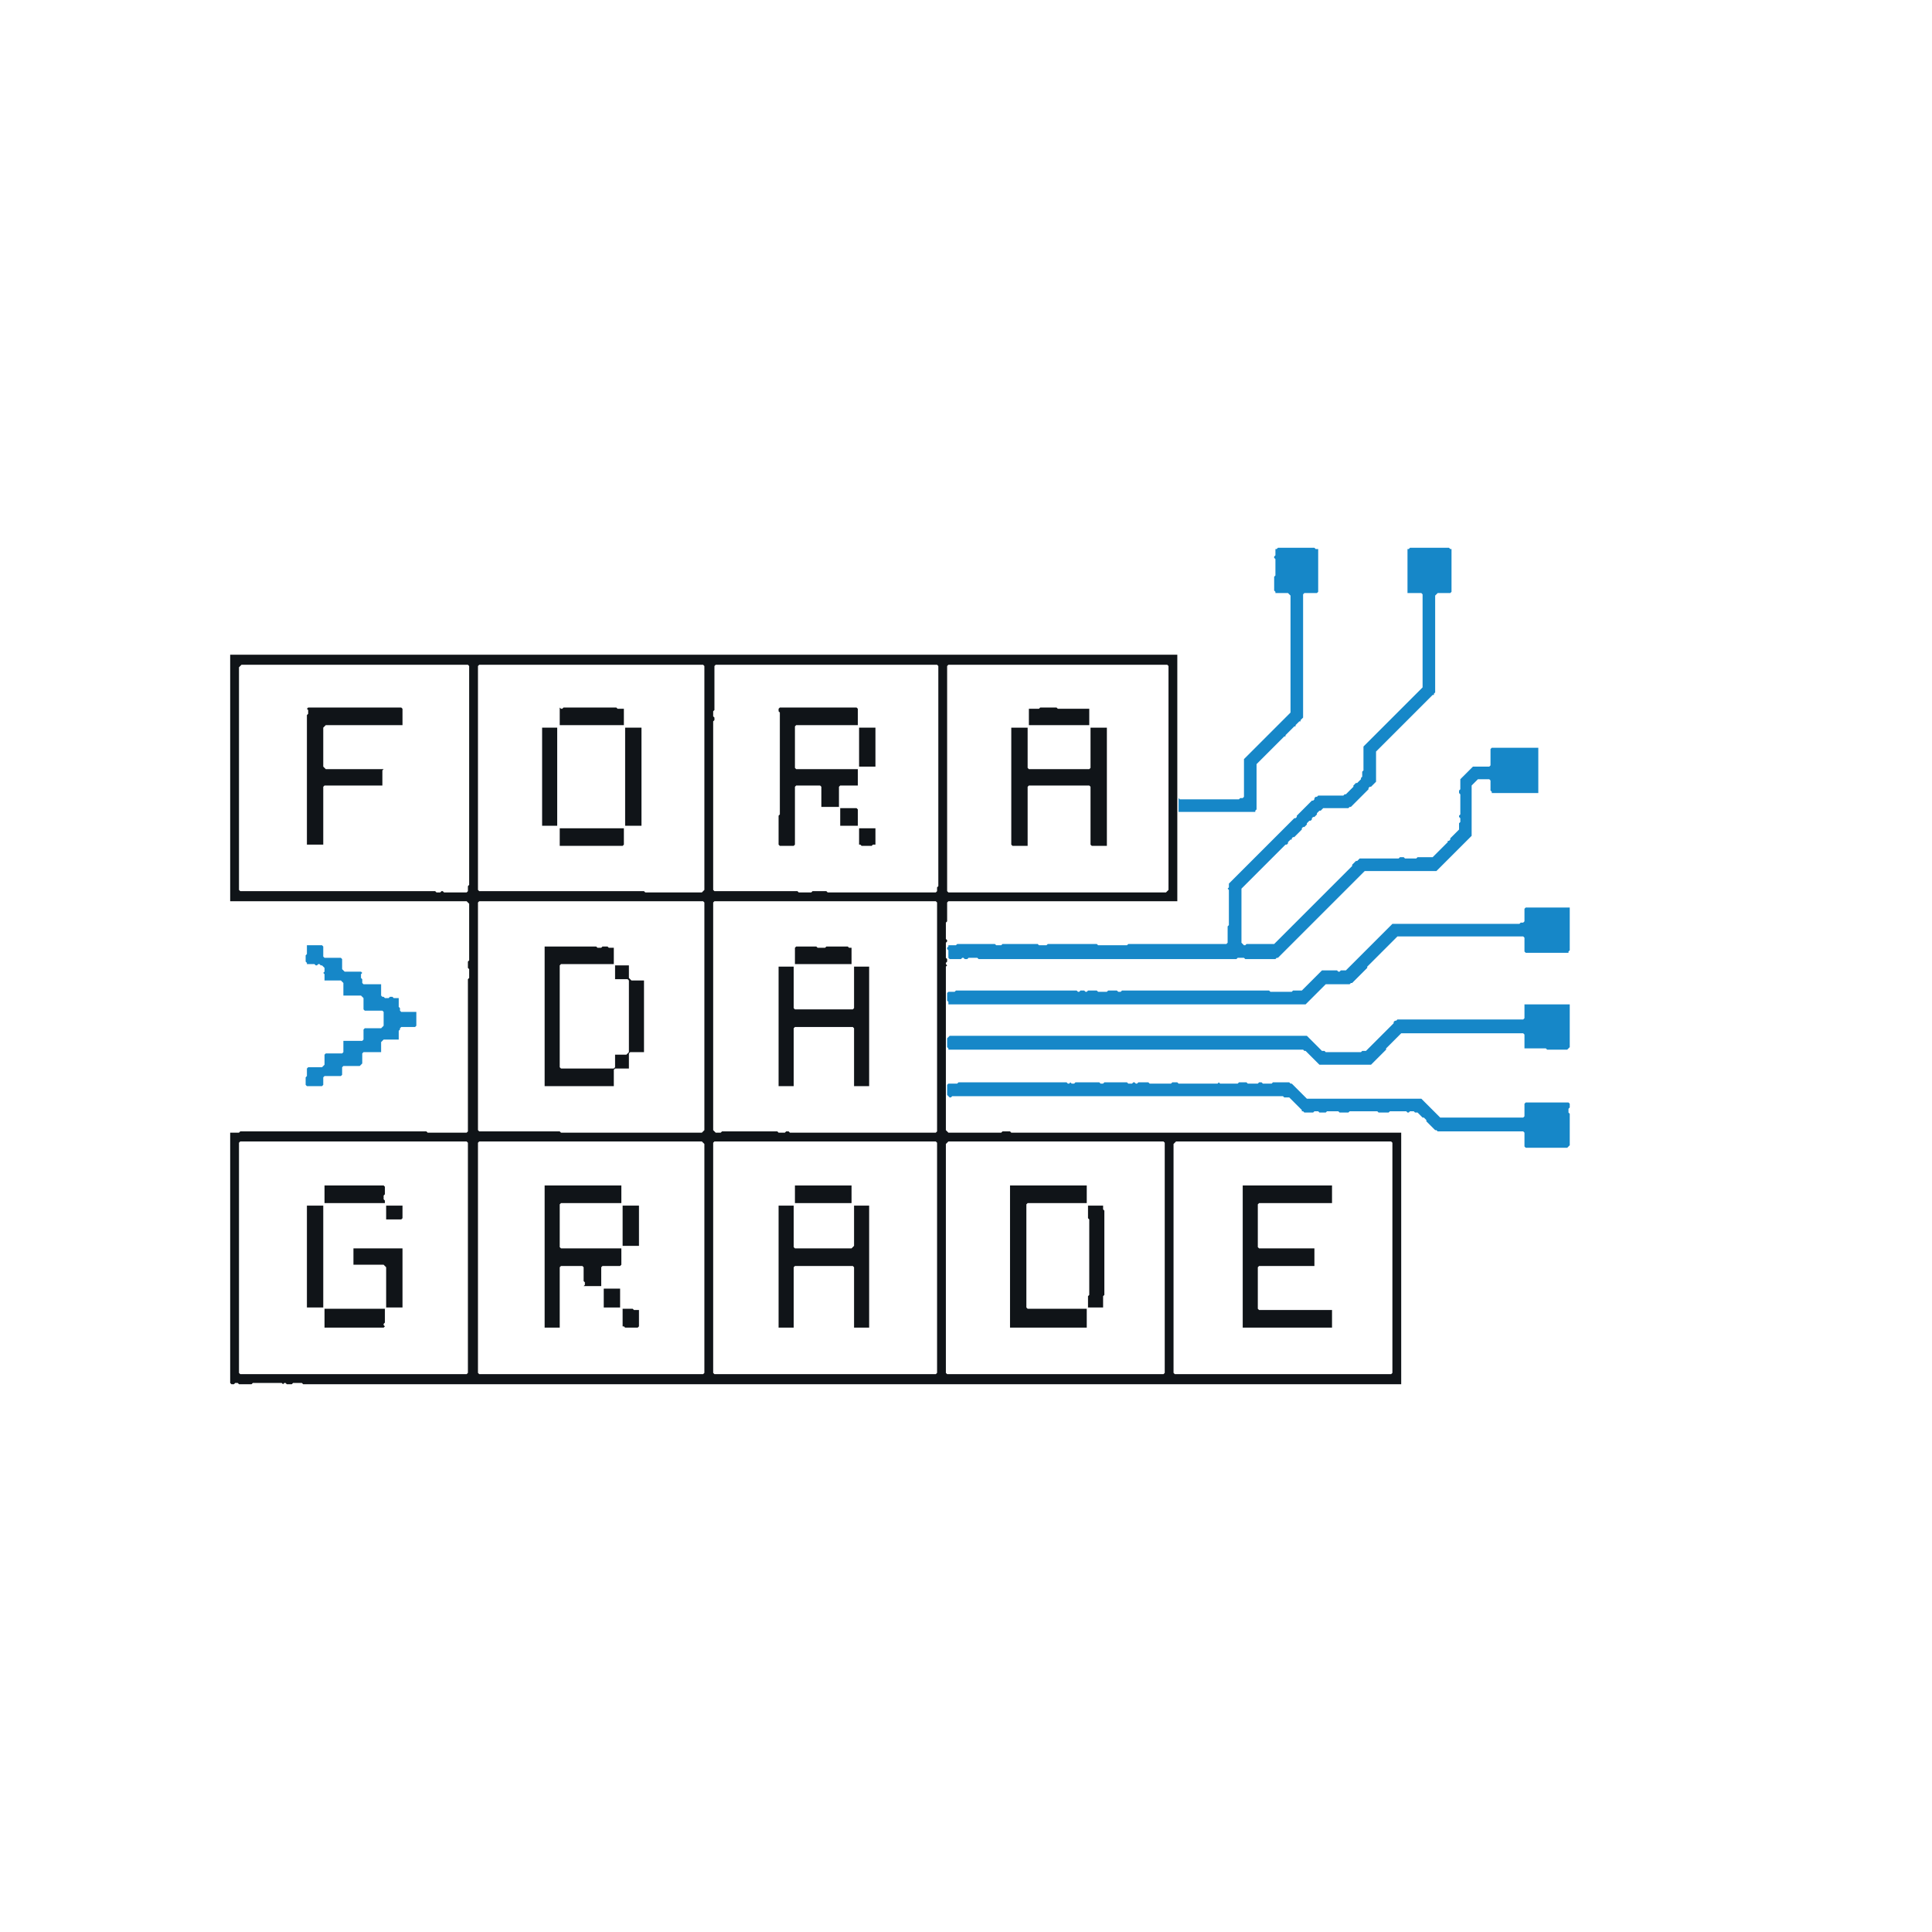
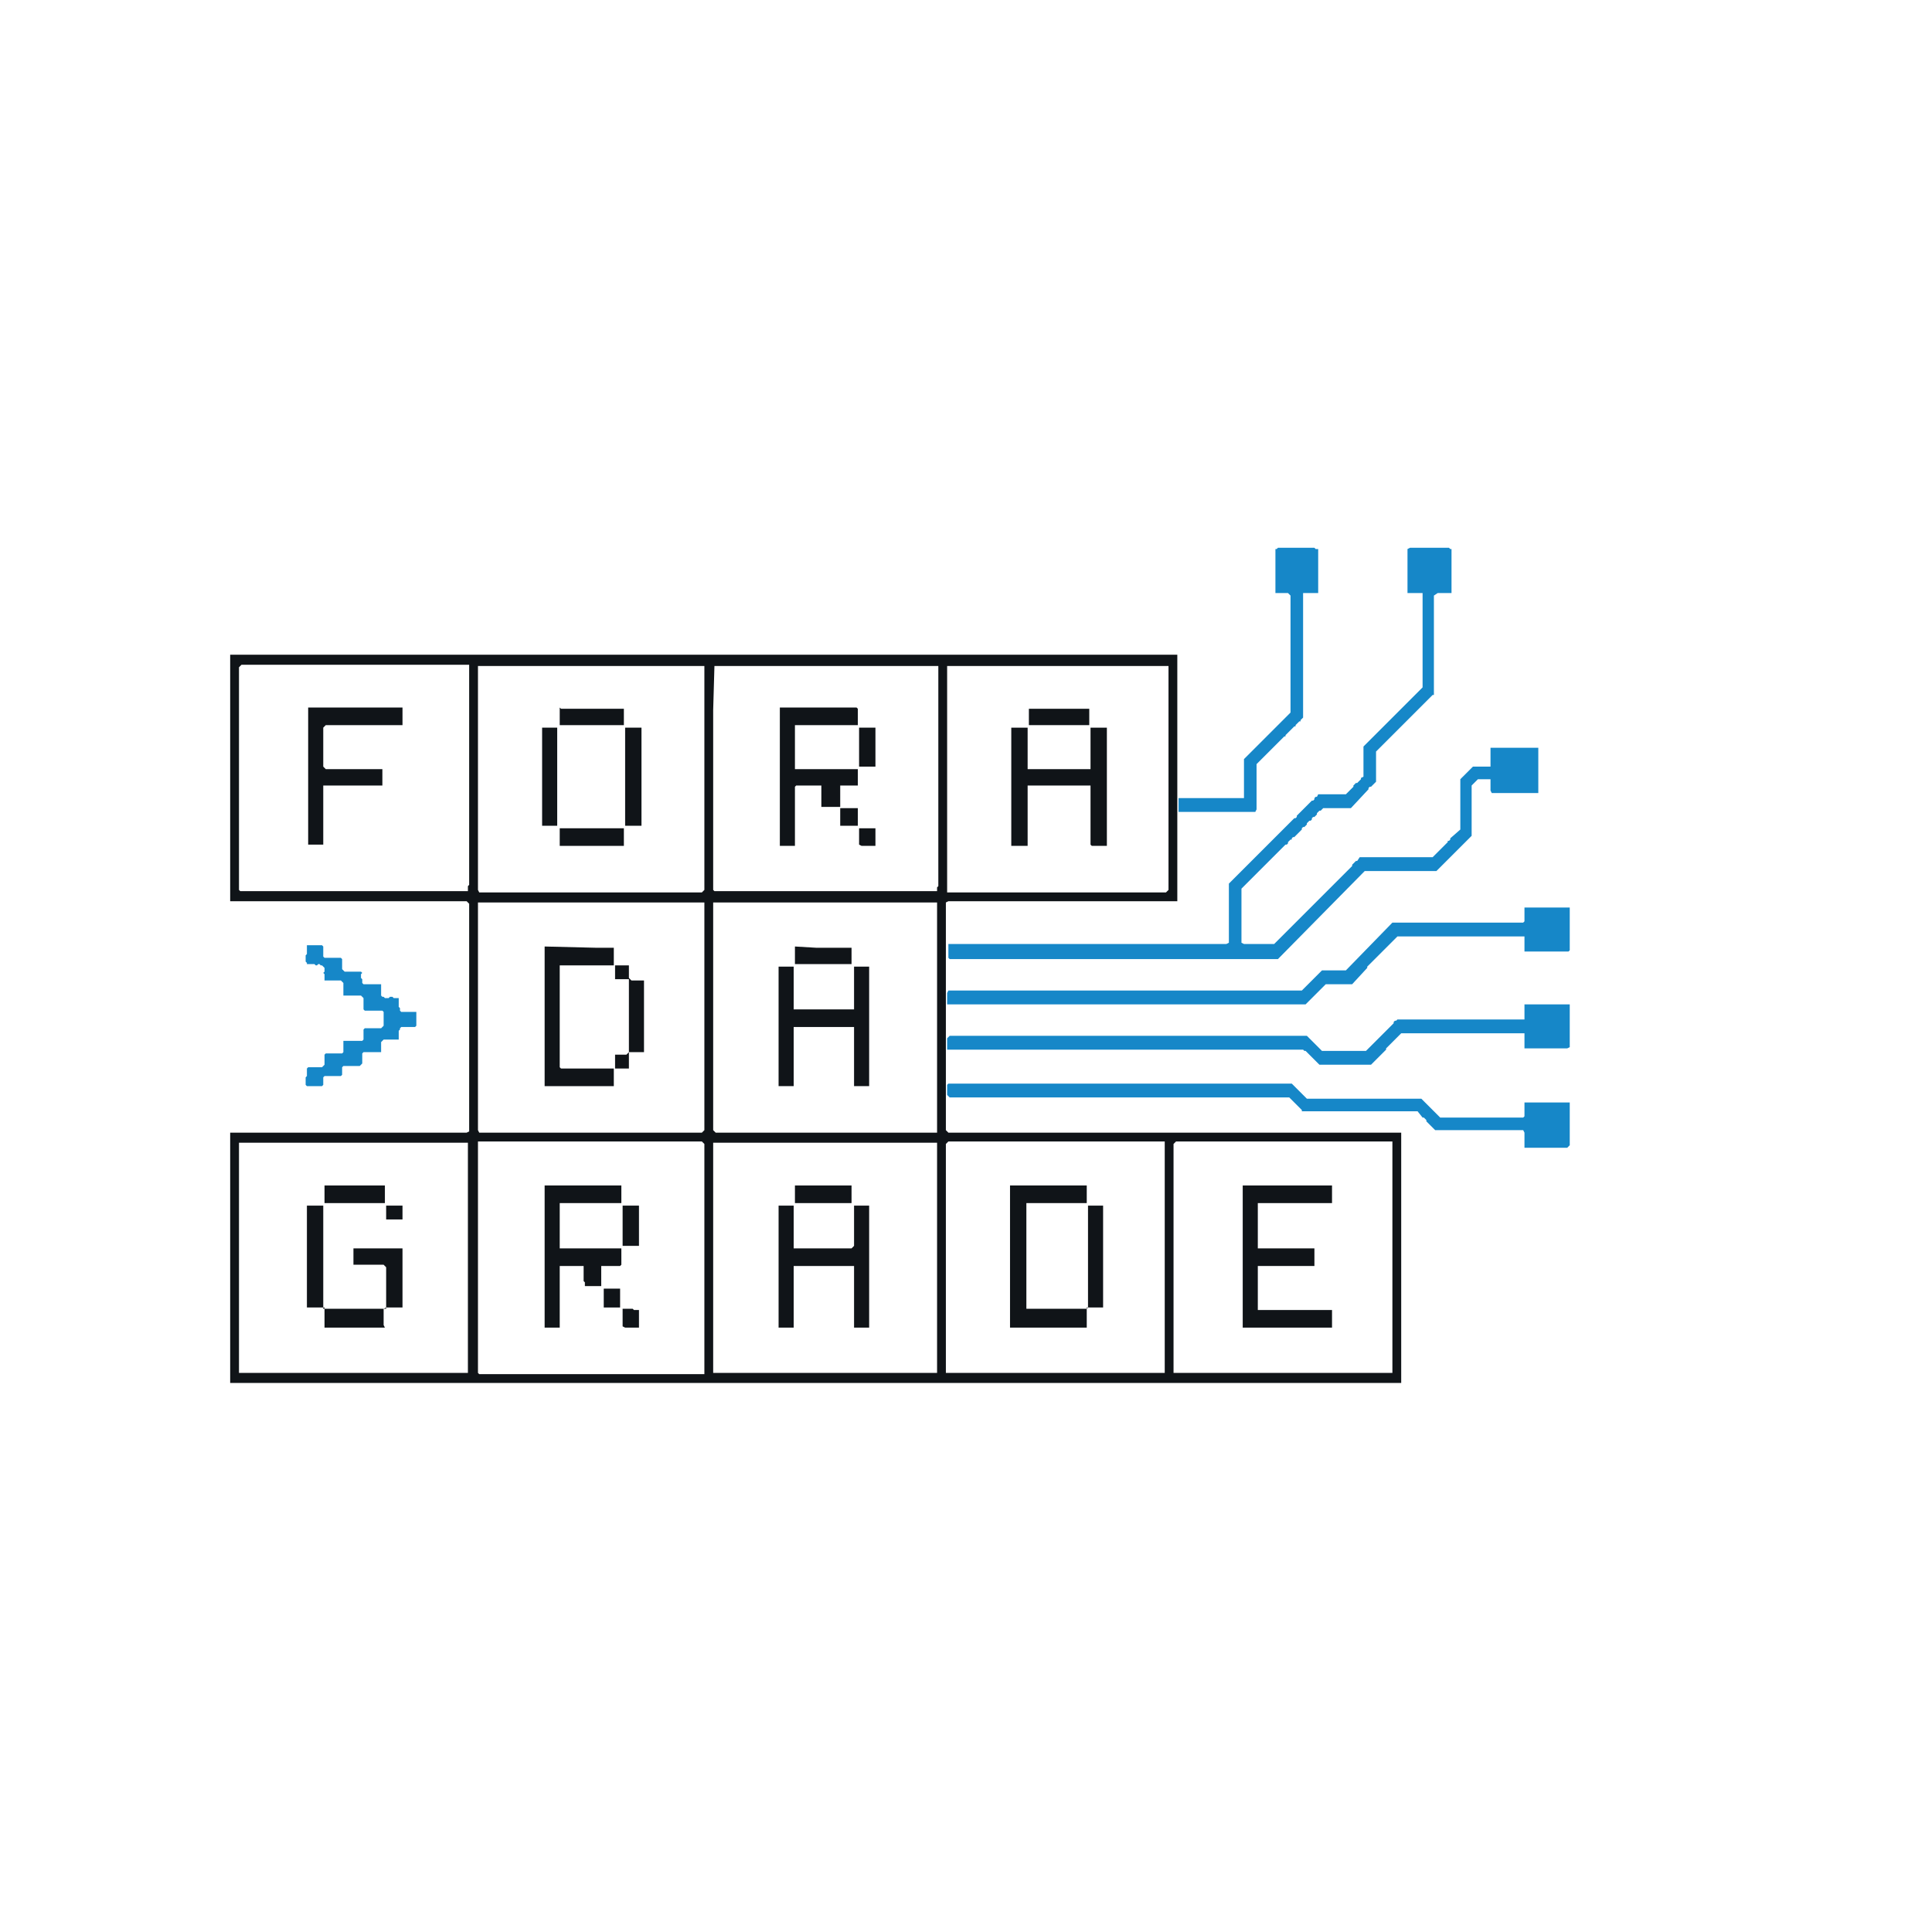
<svg xmlns="http://www.w3.org/2000/svg" width="1536" height="1536" viewBox="0 0 1536 1536">
  <style>
.ink{fill:#101418}
.accent{fill:#1687c8}
@media(prefers-color-scheme:dark){
.ink{fill:#e6edf3}
.accent{fill:#4db3ec}
}
</style>
  <g transform="translate(0 265.5)">
    <g class="ink" fill-rule="evenodd">
-       <path d="M 495 775 L 495 789 L 496 789 L 497 790 L 507 790 L 508 789 L 508 776 L 504 776 L 503 775 Z" />
+       <path d="M 495 775 L 495 789 L 497 790 L 507 790 L 508 790 L 508 776 L 504 776 L 503 775 Z" />
      <path d="M 480 759 L 480 774 L 493 774 L 493 759 Z" />
-       <path d="M 619 693 L 619 790 L 631 790 L 631 742 L 632 741 L 678 741 L 679 742 L 679 790 L 691 790 L 691 693 L 679 693 L 679 725 L 677 727 L 632 727 L 631 726 L 631 693 Z" />
+       <path d="M 619 693 L 619 790 L 631 790 L 631 742 L 631 741 L 679 741 L 679 742 L 679 790 L 691 790 L 691 693 L 679 693 L 679 725 L 677 727 L 632 727 L 631 727 L 631 693 Z" />
      <path d="M 495 693 L 495 725 L 508 725 L 508 693 Z" />
-       <path d="M 307 693 L 307 704 L 319 704 L 320 703 L 320 693 Z" />
-       <path d="M 244 693 L 244 774 L 257 774 L 258 775 L 258 790 L 305 790 L 306 789 L 305 788 L 305 787 L 306 786 L 306 775 L 307 774 L 320 774 L 320 727 L 281 727 L 281 740 L 305 740 L 307 742 L 307 774 L 306 775 L 258 775 L 257 774 L 257 693 Z" />
-       <path d="M 988 677 L 988 790 L 1059 790 L 1059 776 L 1001 776 L 1000 775 L 1000 742 L 1001 741 L 1045 741 L 1045 727 L 1001 727 L 1000 726 L 1000 692 L 1001 691 L 1059 691 L 1059 677 Z" />
-       <path d="M 803 677 L 803 790 L 864 790 L 864 775 L 865 774 L 877 774 L 877 765 L 878 764 L 878 697 L 877 696 L 877 693 L 865 693 L 865 703 L 866 704 L 866 764 L 865 765 L 865 774 L 864 775 L 817 775 L 816 774 L 816 692 L 817 691 L 864 691 L 864 677 Z" />
+       <path d="M 307 693 L 307 704 L 319 704 L 320 704 L 320 693 Z" />
+       <path d="M 244 693 L 244 774 L 257 774 L 258 774 L 258 790 L 305 790 L 306 790 L 305 788 L 305 787 L 305 786 L 305 775 L 307 774 L 320 774 L 320 727 L 281 727 L 281 740 L 305 740 L 307 742 L 307 774 L 307 775 L 257 775 L 257 774 L 257 693 Z" />
+       <path d="M 988 677 L 988 790 L 1059 790 L 1059 776 L 1001 776 L 1000 776 L 1000 741 L 1001 741 L 1045 741 L 1045 727 L 1001 727 L 1000 727 L 1000 691 L 1001 691 L 1059 691 L 1059 677 Z" />
+       <path d="M 803 677 L 803 790 L 864 790 L 864 775 L 864 774 L 877 774 L 877 765 L 877 764 L 877 697 L 877 696 L 877 693 L 865 693 L 865 703 L 865 704 L 865 764 L 865 765 L 865 774 L 864 775 L 817 775 L 816 775 L 816 691 L 817 691 L 864 691 L 864 677 Z" />
      <path d="M 632 677 L 632 691 L 677 691 L 677 677 Z" />
-       <path d="M 433 677 L 433 790 L 445 790 L 445 742 L 446 741 L 463 741 L 464 742 L 464 753 L 465 754 L 465 756 L 464 757 L 478 757 L 478 742 L 479 741 L 493 741 L 494 740 L 494 727 L 446 727 L 445 726 L 445 692 L 446 691 L 494 691 L 494 677 Z" />
-       <path d="M 258 677 L 258 691 L 306 691 L 306 689 L 305 688 L 305 685 L 306 684 L 306 678 L 305 677 Z" />
-       <path d="M 619 503 L 619 598 L 631 598 L 631 552 L 632 551 L 678 551 L 679 552 L 679 598 L 691 598 L 691 503 L 679 503 L 679 536 L 678 537 L 632 537 L 631 536 L 631 503 Z" />
-       <path d="M 633 487 L 632 488 L 632 501 L 677 501 L 677 488 L 675 488 L 674 487 L 657 487 L 656 488 L 650 488 L 649 487 Z" />
-       <path d="M 433 487 L 433 598 L 488 598 L 488 585 L 489 584 L 500 584 L 500 572 L 501 571 L 512 571 L 512 514 L 502 514 L 500 512 L 500 502 L 489 502 L 488 501 L 488 488 L 484 488 L 483 487 L 479 487 L 478 488 L 475 488 L 474 487 Z M 445 502 L 446 501 L 488 501 L 489 502 L 489 513 L 499 513 L 500 514 L 500 571 L 498 573 L 489 573 L 489 583 L 488 584 L 446 584 L 445 583 Z" />
-       <path d="M 683 393 L 683 406 L 684 406 L 685 407 L 693 407 L 694 406 L 696 406 L 696 393 Z" />
-       <path d="M 445 393 L 445 407 L 495 407 L 496 406 L 496 393 Z" />
-       <path d="M 804 313 L 804 406 L 805 407 L 817 407 L 817 360 L 818 359 L 866 359 L 867 360 L 867 406 L 868 407 L 880 407 L 880 313 L 867 313 L 867 345 L 866 346 L 818 346 L 817 345 L 817 313 Z" />
+       <path d="M 433 677 L 433 790 L 445 790 L 445 742 L 445 741 L 464 741 L 464 742 L 464 753 L 465 754 L 465 757 L 464 757 L 478 757 L 478 741 L 479 741 L 493 741 L 494 740 L 494 727 L 446 727 L 445 727 L 445 691 L 446 691 L 494 691 L 494 677 Z" />
+       <path d="M 258 677 L 258 691 L 306 691 L 306 689 L 306 688 L 306 685 L 306 684 L 306 678 L 306 677 Z" />
+       <path d="M 619 503 L 619 598 L 631 598 L 631 552 L 631 551 L 679 551 L 679 552 L 679 598 L 691 598 L 691 503 L 679 503 L 679 536 L 679 537 L 631 537 L 631 536 L 631 503 Z" />
+       <path d="M 632 487 L 632 488 L 632 501 L 677 501 L 677 488 L 675 488 L 674 488 L 657 488 L 656 488 L 650 488 L 649 488 Z" />
+       <path d="M 433 487 L 433 598 L 488 598 L 488 585 L 488 584 L 500 584 L 500 572 L 500 571 L 512 571 L 512 514 L 502 514 L 500 512 L 500 502 L 489 502 L 488 502 L 488 488 L 484 488 L 483 488 L 479 488 L 478 488 L 475 488 L 474 488 Z M 445 502 L 446 502 L 488 502 L 489 502 L 489 513 L 499 513 L 500 513 L 500 571 L 498 573 L 489 573 L 489 583 L 489 584 L 446 584 L 445 583 Z" />
+       <path d="M 683 393 L 683 406 L 685 407 L 693 407 L 694 407 L 696 407 L 696 393 Z" />
+       <path d="M 445 393 L 445 407 L 495 407 L 496 407 L 496 393 Z" />
+       <path d="M 804 313 L 804 406 L 804 407 L 817 407 L 817 360 L 817 359 L 867 359 L 867 360 L 867 406 L 868 407 L 880 407 L 880 313 L 867 313 L 867 345 L 867 346 L 817 346 L 817 345 L 817 313 Z" />
      <path d="M 683 313 L 683 344 L 696 344 L 696 313 Z" />
      <path d="M 497 313 L 497 391 L 510 391 L 510 313 Z" />
      <path d="M 431 313 L 431 391 L 443 391 L 443 313 Z" />
-       <path d="M 827 297 L 826 298 L 818 298 L 818 311 L 866 311 L 866 298 L 841 298 L 840 297 Z" />
-       <path d="M 620 297 L 619 298 L 619 300 L 620 301 L 620 382 L 619 383 L 619 406 L 620 407 L 631 407 L 632 406 L 632 360 L 633 359 L 652 359 L 653 360 L 653 376 L 667 376 L 668 377 L 668 391 L 682 391 L 682 378 L 681 377 L 668 377 L 667 376 L 667 360 L 668 359 L 682 359 L 682 346 L 633 346 L 632 345 L 632 312 L 633 311 L 682 311 L 682 298 L 681 297 Z" />
-       <path d="M 445 297 L 445 311 L 496 311 L 496 298 L 491 298 L 490 297 L 448 297 L 447 298 L 446 298 Z" />
-       <path d="M 245 297 L 244 298 L 245 299 L 245 302 L 244 303 L 244 406 L 257 406 L 257 360 L 258 359 L 304 359 L 304 347 L 305 346 L 259 346 L 257 344 L 257 313 L 259 311 L 320 311 L 320 298 L 319 297 Z" />
-       <path d="M 183 255 L 183 451 L 371 451 L 373 453 L 373 498 L 372 499 L 372 504 L 373 505 L 373 512 L 372 513 L 372 634 L 371 635 L 340 635 L 339 634 L 191 634 L 190 635 L 183 635 L 183 834 L 184 835 L 186 835 L 187 834 L 189 834 L 190 835 L 200 835 L 201 834 L 224 834 L 225 835 L 226 834 L 227 834 L 228 835 L 232 835 L 233 834 L 240 834 L 241 835 L 1114 835 L 1114 635 L 804 635 L 803 634 L 797 634 L 796 635 L 754 635 L 752 633 L 752 503 L 753 502 L 752 501 L 752 500 L 753 499 L 753 497 L 752 496 L 752 484 L 753 483 L 753 482 L 752 481 L 752 468 L 753 467 L 753 452 L 754 451 L 936 451 L 936 255 Z M 192 263 L 372 263 L 373 264 L 373 438 L 372 439 L 372 443 L 371 444 L 353 444 L 352 443 L 351 443 L 350 444 L 347 444 L 346 443 L 191 443 L 190 442 L 190 265 Z M 380 264 L 381 263 L 559 263 L 560 264 L 560 442 L 558 444 L 513 444 L 512 443 L 381 443 L 380 442 Z M 568 264 L 569 263 L 745 263 L 746 264 L 746 439 L 745 440 L 745 443 L 744 444 L 658 444 L 657 443 L 646 443 L 645 444 L 635 444 L 634 443 L 568 443 L 567 442 L 567 308 L 568 307 L 568 305 L 567 304 L 567 300 L 568 299 Z M 753 264 L 754 263 L 928 263 L 929 264 L 929 442 L 927 444 L 754 444 L 753 443 Z M 380 452 L 381 451 L 559 451 L 560 452 L 560 633 L 558 635 L 446 635 L 445 634 L 381 634 L 380 633 Z M 567 452 L 568 451 L 744 451 L 745 452 L 745 634 L 744 635 L 628 635 L 627 634 L 625 634 L 624 635 L 619 635 L 618 634 L 574 634 L 573 635 L 569 635 L 567 633 Z M 190 643 L 191 642 L 371 642 L 372 643 L 372 826 L 371 827 L 191 827 L 190 826 Z M 380 643 L 381 642 L 558 642 L 560 644 L 560 826 L 559 827 L 381 827 L 380 826 Z M 567 643 L 568 642 L 744 642 L 745 643 L 745 826 L 744 827 L 568 827 L 567 826 Z M 754 642 L 925 642 L 926 643 L 926 826 L 925 827 L 753 827 L 752 826 L 752 644 Z M 935 642 L 1106 642 L 1107 643 L 1107 826 L 1106 827 L 934 827 L 933 826 L 933 644 Z" />
+       <path d="M 827 298 L 826 298 L 818 298 L 818 311 L 866 311 L 866 298 L 841 298 L 840 298 Z" />
+       <path d="M 620 297 L 620 298 L 620 300 L 620 301 L 620 382 L 620 383 L 620 406 L 620 407 L 632 407 L 632 406 L 632 360 L 633 359 L 652 359 L 653 359 L 653 376 L 667 376 L 668 376 L 668 391 L 682 391 L 682 378 L 682 377 L 668 377 L 668 376 L 668 360 L 668 359 L 682 359 L 682 346 L 633 346 L 632 346 L 632 311 L 633 311 L 682 311 L 682 298 L 681 297 Z" />
+       <path d="M 445 297 L 445 311 L 496 311 L 496 298 L 491 298 L 490 298 L 448 298 L 447 298 L 446 298 Z" />
+       <path d="M 245 297 L 245 298 L 245 299 L 245 302 L 245 303 L 245 406 L 257 406 L 257 360 L 257 359 L 304 359 L 304 347 L 304 346 L 259 346 L 257 344 L 257 313 L 259 311 L 320 311 L 320 298 L 320 297 Z" />
+       <path d="M 183 255 L 183 451 L 371 451 L 373 453 L 373 498 L 373 499 L 373 504 L 373 505 L 373 512 L 373 513 L 373 634 L 371 635 L 340 635 L 339 635 L 191 635 L 190 635 L 183 635 L 183 834 L 184 834 L 186 834 L 187 834 L 189 834 L 190 834 L 200 834 L 201 834 L 224 834 L 225 834 L 226 834 L 227 834 L 228 834 L 232 834 L 233 834 L 240 834 L 241 834 L 1114 834 L 1114 635 L 804 635 L 803 635 L 797 635 L 796 635 L 754 635 L 752 633 L 752 503 L 752 502 L 752 501 L 752 500 L 752 499 L 752 497 L 752 496 L 752 484 L 752 483 L 752 482 L 752 481 L 752 468 L 752 467 L 752 452 L 754 451 L 936 451 L 936 255 Z M 192 263 L 372 263 L 373 263 L 373 438 L 372 439 L 372 443 L 371 443 L 353 443 L 352 443 L 351 443 L 350 443 L 347 443 L 346 443 L 191 443 L 190 442 L 190 265 Z M 380 264 L 381 264 L 559 264 L 560 264 L 560 442 L 558 444 L 513 444 L 512 444 L 381 444 L 380 442 Z M 568 264 L 569 264 L 745 264 L 746 264 L 746 439 L 745 440 L 745 443 L 744 443 L 658 443 L 657 443 L 646 443 L 645 443 L 635 443 L 634 443 L 568 443 L 567 442 L 567 308 L 567 307 L 567 305 L 567 304 L 567 300 L 567 299 Z M 753 264 L 754 264 L 928 264 L 929 264 L 929 442 L 927 444 L 754 444 L 753 444 Z M 380 452 L 381 452 L 559 452 L 560 452 L 560 633 L 558 635 L 446 635 L 445 635 L 381 635 L 380 633 Z M 567 452 L 568 452 L 744 452 L 745 452 L 745 635 L 744 635 L 628 635 L 627 635 L 625 635 L 624 635 L 619 635 L 618 635 L 574 635 L 573 635 L 569 635 L 567 633 Z M 190 643 L 191 643 L 371 643 L 372 643 L 372 826 L 371 826 L 191 826 L 190 826 Z M 380 642 L 381 642 L 558 642 L 560 644 L 560 826 L 560 827 L 381 827 L 380 826 Z M 567 643 L 568 643 L 744 643 L 745 643 L 745 826 L 744 826 L 568 826 L 567 826 Z M 754 642 L 925 642 L 926 642 L 926 826 L 925 826 L 753 826 L 752 826 L 752 644 Z M 935 642 L 1106 642 L 1107 642 L 1107 826 L 1106 826 L 934 826 L 933 826 L 933 644 Z" />
    </g>
    <g class="accent" fill-rule="evenodd">
-       <path d="M 762 595 L 761 596 L 754 596 L 753 597 L 753 605 L 755 607 L 756 607 L 757 606 L 1020 606 L 1021 607 L 1025 607 L 1035 617 L 1035 618 L 1036 618 L 1037 619 L 1044 619 L 1045 618 L 1048 618 L 1049 619 L 1054 619 L 1055 618 L 1064 618 L 1065 619 L 1072 619 L 1073 618 L 1095 618 L 1096 619 L 1104 619 L 1105 618 L 1118 618 L 1119 619 L 1120 619 L 1121 618 L 1124 618 L 1125 619 L 1127 619 L 1131 623 L 1132 623 L 1134 625 L 1134 626 L 1141 633 L 1142 633 L 1143 634 L 1211 634 L 1212 635 L 1212 646 L 1213 647 L 1246 647 L 1248 645 L 1248 620 L 1247 619 L 1247 616 L 1248 615 L 1248 612 L 1247 611 L 1213 611 L 1212 612 L 1212 622 L 1211 623 L 1145 623 L 1130 608 L 1039 608 L 1027 596 L 1026 596 L 1025 595 L 1012 595 L 1011 596 L 1004 596 L 1003 595 L 1001 595 L 1000 596 L 992 596 L 991 595 L 985 595 L 984 596 L 970 596 L 969 595 L 968 596 L 937 596 L 936 595 L 932 595 L 931 596 L 914 596 L 913 595 L 905 595 L 904 596 L 903 596 L 902 595 L 901 595 L 900 596 L 897 596 L 896 595 L 878 595 L 877 596 L 875 596 L 874 595 L 855 595 L 854 596 L 852 596 L 851 595 L 850 596 L 849 596 L 848 595 Z" />
-       <path d="M 1212 533 L 1212 544 L 1211 545 L 1111 545 L 1110 546 L 1109 546 L 1108 547 L 1108 548 L 1086 570 L 1083 570 L 1082 571 L 1054 571 L 1053 570 L 1051 570 L 1039 558 L 755 558 L 753 560 L 753 567 L 754 568 L 754 569 L 1036 569 L 1037 570 L 1038 570 L 1049 581 L 1090 581 L 1102 569 L 1102 568 L 1114 556 L 1211 556 L 1212 557 L 1212 568 L 1229 568 L 1230 569 L 1246 569 L 1248 567 L 1248 533 Z" />
+       <path d="M 762 596 L 761 596 L 754 596 L 753 597 L 753 605 L 755 607 L 756 607 L 757 607 L 1020 607 L 1021 607 L 1025 607 L 1035 617 L 1035 618 L 1036 618 L 1037 618 L 1044 618 L 1045 618 L 1048 618 L 1049 618 L 1054 618 L 1055 618 L 1064 618 L 1065 618 L 1072 618 L 1073 618 L 1095 618 L 1096 618 L 1104 618 L 1105 618 L 1118 618 L 1119 618 L 1120 618 L 1121 618 L 1124 618 L 1125 618 L 1127 618 L 1131 623 L 1132 623 L 1134 625 L 1134 626 L 1141 633 L 1142 633 L 1143 633 L 1211 633 L 1212 635 L 1212 646 L 1212 647 L 1246 647 L 1248 645 L 1248 620 L 1248 619 L 1248 616 L 1248 615 L 1248 612 L 1248 611 L 1212 611 L 1212 612 L 1212 622 L 1211 623 L 1145 623 L 1130 608 L 1039 608 L 1027 596 L 1026 596 L 1025 596 L 1012 596 L 1011 596 L 1004 596 L 1003 596 L 1001 596 L 1000 596 L 992 596 L 991 596 L 985 596 L 984 596 L 970 596 L 969 596 L 968 596 L 937 596 L 936 596 L 932 596 L 931 596 L 914 596 L 913 596 L 905 596 L 904 596 L 903 596 L 902 596 L 901 596 L 900 596 L 897 596 L 896 596 L 878 596 L 877 596 L 875 596 L 874 596 L 855 596 L 854 596 L 852 596 L 851 596 L 850 596 L 849 596 L 848 596 Z" />
+       <path d="M 1212 533 L 1212 544 L 1212 545 L 1111 545 L 1110 546 L 1109 546 L 1108 547 L 1108 548 L 1086 570 L 1083 570 L 1082 570 L 1054 570 L 1053 570 L 1051 570 L 1039 558 L 755 558 L 753 560 L 753 567 L 753 568 L 753 569 L 1036 569 L 1037 570 L 1038 570 L 1049 581 L 1090 581 L 1102 569 L 1102 568 L 1114 556 L 1211 556 L 1212 556 L 1212 568 L 1229 568 L 1230 568 L 1246 568 L 1248 567 L 1248 533 Z" />
      <path d="M 244 486 L 244 493 L 243 494 L 243 499 L 244 500 L 244 501 L 250 501 L 251 502 L 252 502 L 253 501 L 254 501 L 255 502 L 256 502 L 258 504 L 258 507 L 257 508 L 258 509 L 258 514 L 271 514 L 273 516 L 273 526 L 287 526 L 289 528 L 289 537 L 290 538 L 304 538 L 305 539 L 305 550 L 303 552 L 290 552 L 289 553 L 289 561 L 288 562 L 273 562 L 273 571 L 272 572 L 259 572 L 258 573 L 258 581 L 256 583 L 245 583 L 244 584 L 244 590 L 243 591 L 243 597 L 244 598 L 256 598 L 257 597 L 257 591 L 258 590 L 271 590 L 272 589 L 272 583 L 273 582 L 286 582 L 288 580 L 288 572 L 289 571 L 303 571 L 303 563 L 305 561 L 317 561 L 317 554 L 318 553 L 318 552 L 319 551 L 330 551 L 331 550 L 331 539 L 319 539 L 318 538 L 318 536 L 317 535 L 317 528 L 313 528 L 312 527 L 310 527 L 309 528 L 306 528 L 305 527 L 304 527 L 303 526 L 303 517 L 289 517 L 288 516 L 288 513 L 287 512 L 287 509 L 288 508 L 287 507 L 274 507 L 272 505 L 272 497 L 271 496 L 258 496 L 257 495 L 257 487 L 256 486 Z" />
-       <path d="M 1213 456 L 1212 457 L 1212 467 L 1211 468 L 1209 468 L 1208 469 L 1107 469 L 1070 506 L 1066 506 L 1065 507 L 1064 507 L 1063 506 L 1051 506 L 1035 522 L 1028 522 L 1027 523 L 1010 523 L 1009 522 L 892 522 L 891 523 L 889 523 L 888 522 L 881 522 L 880 523 L 873 523 L 872 522 L 865 522 L 864 523 L 863 523 L 862 522 L 859 522 L 858 523 L 857 523 L 856 522 L 760 522 L 759 523 L 754 523 L 753 524 L 753 530 L 754 531 L 754 533 L 1038 533 L 1054 517 L 1073 517 L 1074 516 L 1075 516 L 1087 504 L 1087 503 L 1111 479 L 1211 479 L 1212 480 L 1212 491 L 1213 492 L 1247 492 L 1247 491 L 1248 490 L 1248 456 Z" />
-       <path d="M 1121 170 L 1120 171 L 1119 171 L 1119 206 L 1130 206 L 1131 207 L 1131 281 L 1084 328 L 1084 347 L 1083 348 L 1083 352 L 1082 353 L 1082 354 L 1079 357 L 1078 357 L 1076 359 L 1076 360 L 1070 366 L 1069 366 L 1068 367 L 1048 367 L 1047 368 L 1046 368 L 1045 369 L 1045 370 L 1044 371 L 1043 371 L 1031 383 L 1031 384 L 1030 385 L 1029 385 L 977 437 L 977 440 L 976 441 L 977 442 L 977 470 L 976 471 L 976 484 L 975 485 L 897 485 L 896 486 L 873 486 L 872 485 L 833 485 L 832 486 L 826 486 L 825 485 L 797 485 L 796 486 L 792 486 L 791 485 L 761 485 L 760 486 L 754 486 L 754 487 L 753 488 L 753 489 L 754 490 L 754 496 L 755 497 L 764 497 L 765 496 L 766 496 L 767 497 L 769 497 L 770 496 L 777 496 L 778 497 L 983 497 L 984 496 L 989 496 L 990 497 L 1014 497 L 1015 496 L 1016 496 L 1085 427 L 1142 427 L 1170 399 L 1170 359 L 1175 354 L 1184 354 L 1185 355 L 1185 363 L 1186 364 L 1186 365 L 1223 365 L 1223 329 L 1186 329 L 1185 330 L 1185 343 L 1184 344 L 1171 344 L 1161 354 L 1161 362 L 1160 363 L 1160 365 L 1161 366 L 1161 382 L 1160 383 L 1160 384 L 1161 385 L 1161 388 L 1160 389 L 1160 394 L 1153 401 L 1153 402 L 1152 403 L 1151 403 L 1151 404 L 1139 416 L 1127 416 L 1126 417 L 1117 417 L 1116 416 L 1113 416 L 1112 417 L 1081 417 L 1079 419 L 1078 419 L 1075 422 L 1075 423 L 1013 485 L 991 485 L 990 486 L 989 486 L 987 484 L 987 441 L 1022 406 L 1023 406 L 1024 405 L 1024 404 L 1026 402 L 1027 402 L 1027 401 L 1028 400 L 1029 400 L 1035 394 L 1035 393 L 1036 392 L 1037 392 L 1039 390 L 1039 389 L 1041 387 L 1042 387 L 1043 386 L 1043 385 L 1044 384 L 1045 384 L 1047 382 L 1047 381 L 1049 379 L 1050 379 L 1052 377 L 1072 377 L 1073 376 L 1074 376 L 1088 362 L 1088 361 L 1089 360 L 1090 360 L 1094 356 L 1094 332 L 1139 287 L 1140 287 L 1140 286 L 1141 285 L 1141 208 L 1143 206 L 1153 206 L 1154 205 L 1154 171 L 1153 171 L 1152 170 Z" />
-       <path d="M 1016 170 L 1015 171 L 1014 171 L 1014 176 L 1013 177 L 1013 178 L 1014 179 L 1014 192 L 1013 193 L 1013 204 L 1014 205 L 1014 206 L 1024 206 L 1026 208 L 1026 301 L 989 338 L 989 368 L 988 369 L 986 369 L 985 370 L 938 370 L 937 369 L 937 380 L 998 380 L 998 379 L 999 378 L 999 342 L 1021 320 L 1022 320 L 1022 319 L 1029 312 L 1030 312 L 1030 311 L 1033 308 L 1034 308 L 1034 307 L 1036 305 L 1036 207 L 1037 206 L 1047 206 L 1048 205 L 1048 171 L 1046 171 L 1045 170 Z" />
+       <path d="M 1212 456 L 1212 457 L 1212 467 L 1211 468 L 1209 468 L 1208 468 L 1107 468 L 1070 506 L 1066 506 L 1065 506 L 1064 506 L 1063 506 L 1051 506 L 1035 522 L 1028 522 L 1027 522 L 1010 522 L 1009 522 L 892 522 L 891 522 L 889 522 L 888 522 L 881 522 L 880 522 L 873 522 L 872 522 L 865 522 L 864 522 L 863 522 L 862 522 L 859 522 L 858 522 L 857 522 L 856 522 L 760 522 L 759 522 L 754 522 L 753 524 L 753 530 L 753 531 L 753 533 L 1038 533 L 1054 517 L 1073 517 L 1074 517 L 1075 517 L 1087 504 L 1087 503 L 1111 479 L 1211 479 L 1212 479 L 1212 491 L 1213 491 L 1247 491 L 1248 490 L 1248 456 Z" />
+       <path d="M 1121 170 L 1119 171 L 1119 206 L 1131 206 L 1131 207 L 1131 281 L 1084 328 L 1084 347 L 1084 348 L 1084 352 L 1082 353 L 1082 354 L 1079 357 L 1078 357 L 1076 359 L 1076 360 L 1070 366 L 1069 366 L 1068 366 L 1048 366 L 1047 368 L 1046 368 L 1045 369 L 1045 370 L 1044 371 L 1043 371 L 1031 383 L 1031 384 L 1030 385 L 1029 385 L 977 437 L 977 440 L 977 441 L 977 442 L 977 470 L 977 471 L 977 484 L 975 485 L 897 485 L 896 485 L 873 485 L 872 485 L 833 485 L 832 485 L 826 485 L 825 485 L 797 485 L 796 485 L 792 485 L 791 485 L 761 485 L 760 485 L 754 485 L 754 487 L 754 488 L 754 489 L 754 490 L 754 496 L 755 497 L 764 497 L 765 497 L 766 497 L 767 497 L 769 497 L 770 497 L 777 497 L 778 497 L 983 497 L 984 497 L 989 497 L 990 497 L 1014 497 L 1015 497 L 1016 497 L 1085 427 L 1142 427 L 1170 399 L 1170 359 L 1175 354 L 1184 354 L 1185 354 L 1185 363 L 1186 365 L 1223 365 L 1223 329 L 1186 329 L 1185 329 L 1185 344 L 1184 344 L 1171 344 L 1161 354 L 1161 362 L 1161 363 L 1161 365 L 1161 366 L 1161 382 L 1161 383 L 1161 384 L 1161 385 L 1161 388 L 1161 389 L 1161 394 L 1153 401 L 1153 402 L 1152 403 L 1151 403 L 1151 404 L 1139 416 L 1127 416 L 1126 416 L 1117 416 L 1116 416 L 1113 416 L 1112 416 L 1081 416 L 1079 419 L 1078 419 L 1075 422 L 1075 423 L 1013 485 L 991 485 L 990 485 L 989 485 L 987 484 L 987 441 L 1022 406 L 1023 406 L 1024 405 L 1024 404 L 1026 402 L 1027 402 L 1027 401 L 1028 400 L 1029 400 L 1035 394 L 1035 393 L 1036 392 L 1037 392 L 1039 390 L 1039 389 L 1041 387 L 1042 387 L 1043 386 L 1043 385 L 1044 384 L 1045 384 L 1047 382 L 1047 381 L 1049 379 L 1050 379 L 1052 377 L 1072 377 L 1073 377 L 1074 377 L 1088 362 L 1088 361 L 1089 360 L 1090 360 L 1094 356 L 1094 332 L 1139 287 L 1140 287 L 1140 286 L 1140 285 L 1140 208 L 1143 206 L 1153 206 L 1154 206 L 1154 171 L 1153 171 L 1152 170 Z" />
+       <path d="M 1016 170 L 1015 171 L 1014 171 L 1014 176 L 1014 177 L 1014 178 L 1014 179 L 1014 192 L 1014 193 L 1014 204 L 1014 205 L 1014 206 L 1024 206 L 1026 208 L 1026 301 L 989 338 L 989 368 L 989 369 L 986 369 L 985 369 L 938 369 L 937 369 L 937 380 L 998 380 L 999 378 L 999 342 L 1021 320 L 1022 320 L 1022 319 L 1029 312 L 1030 312 L 1030 311 L 1033 308 L 1034 308 L 1034 307 L 1036 305 L 1036 207 L 1036 206 L 1048 206 L 1048 205 L 1048 171 L 1046 171 L 1045 170 Z" />
    </g>
  </g>
</svg>
